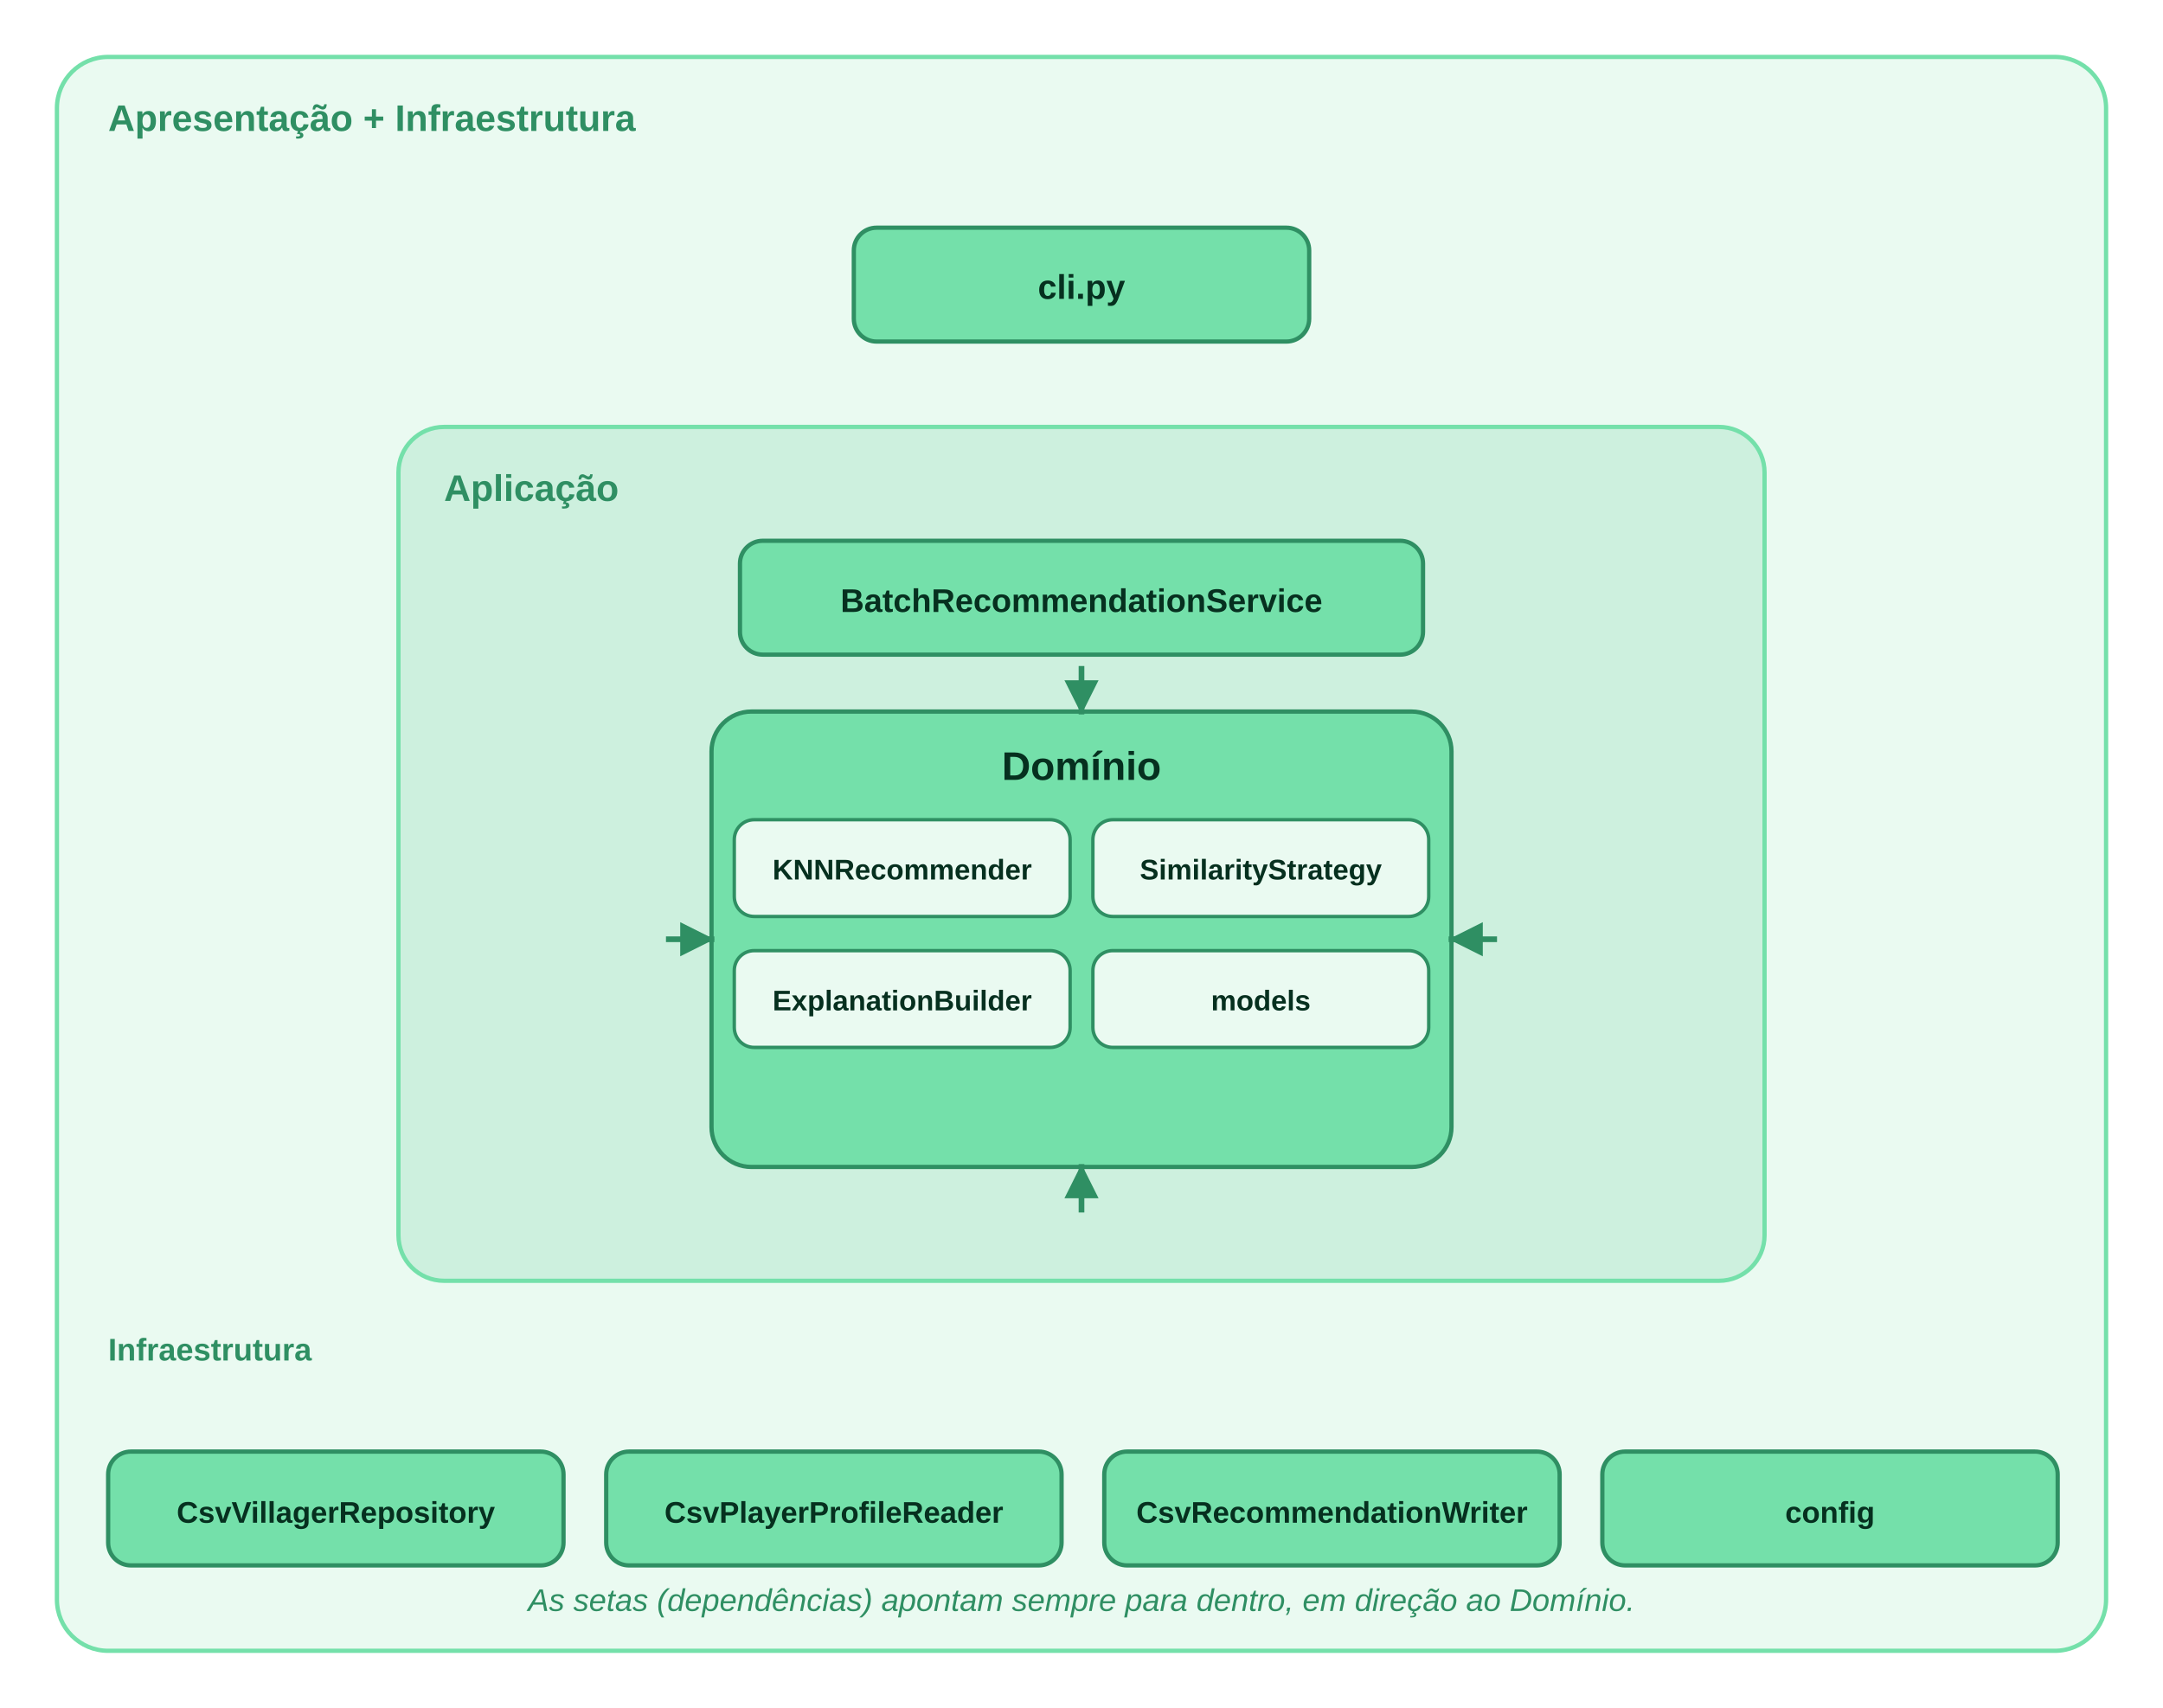
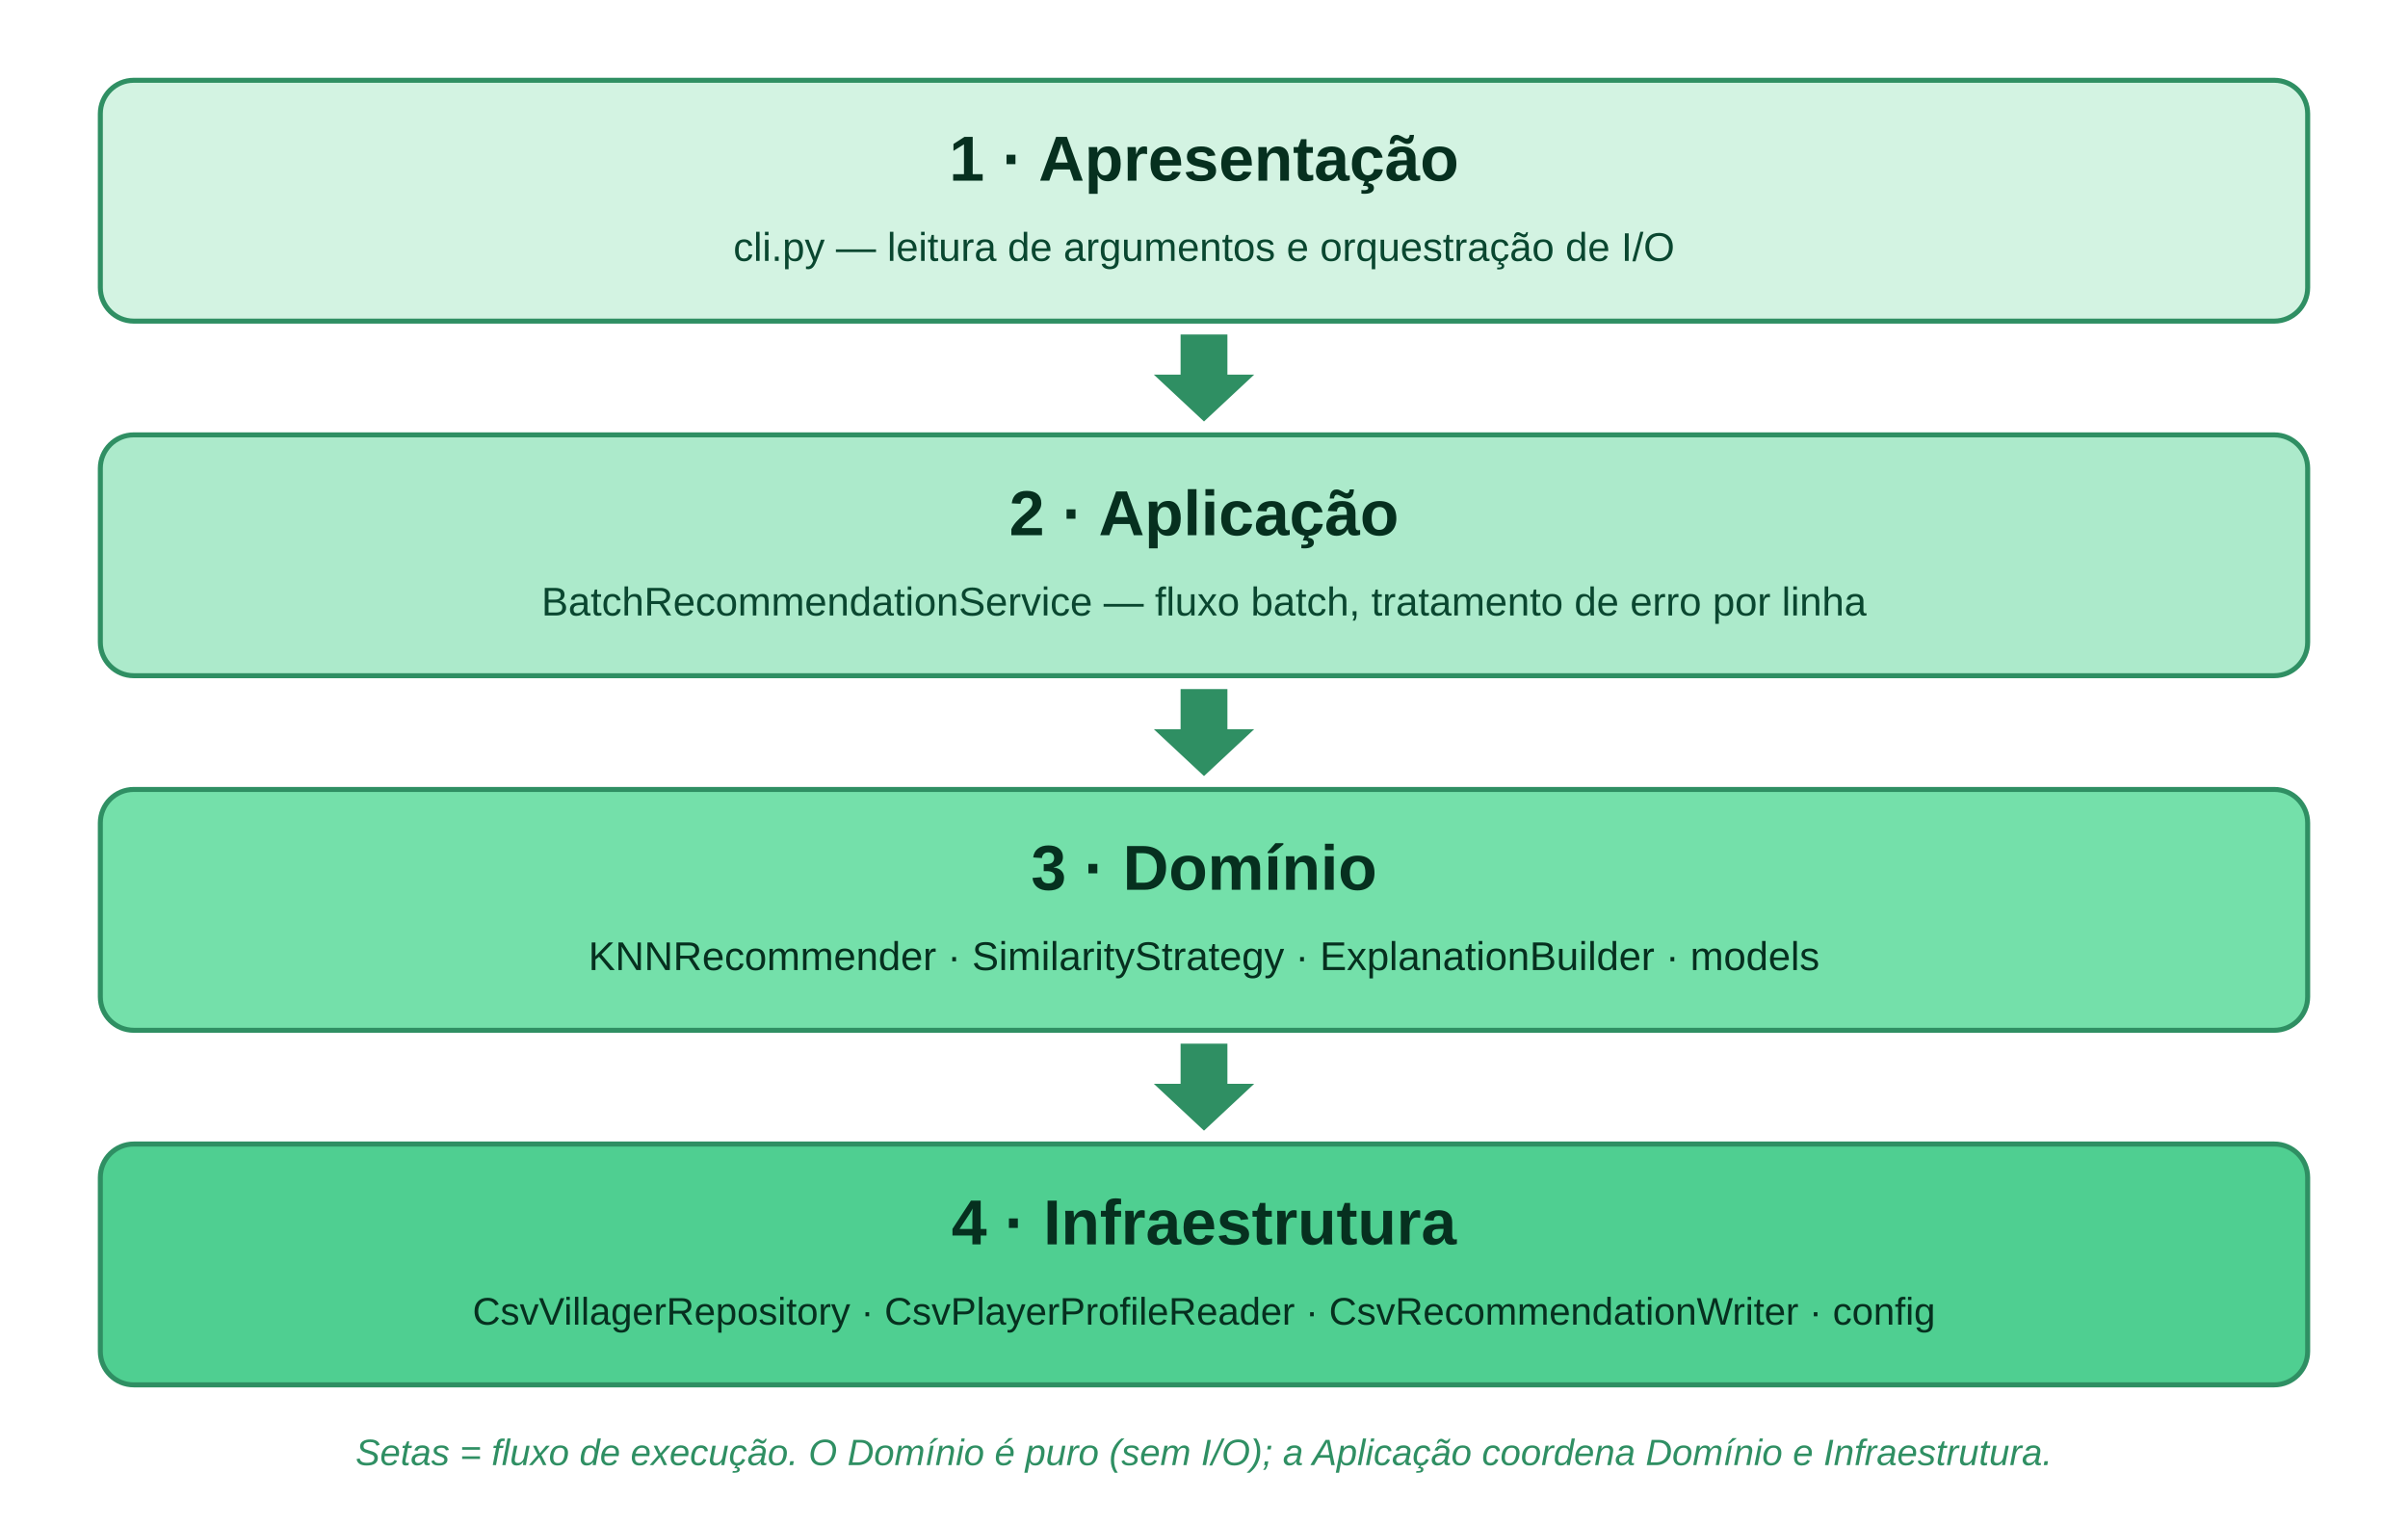
- <svg xmlns="http://www.w3.org/2000/svg" viewBox="0 0 760 600" width="760" height="600" font-family="Segoe UI,Arial,sans-serif">
-   <defs>
-     <marker id="arr" markerWidth="9" markerHeight="9" refX="6" refY="3" orient="auto">
-       <path d="M0,0 L6,3 L0,6 Z" fill="#2f8f63" />
-     </marker>
-   </defs>
-   <rect x="20" y="20" width="720" height="560" rx="18" fill="#eafaf1" stroke="#74e0aa" stroke-width="1.5" />
-   <rect x="140" y="150" width="480" height="300" rx="16" fill="#cdf0de" stroke="#74e0aa" stroke-width="1.5" />
-   <rect x="250" y="250" width="260" height="160" rx="14" fill="#74e0aa" stroke="#2f8f63" stroke-width="1.5" />
-   <text x="38" y="46" font-size="13" font-weight="700" fill="#2f8f63">Apresentação + Infraestrutura</text>
-   <text x="156" y="176" font-size="13" font-weight="700" fill="#2f8f63">Aplicação</text>
-   <text x="380" y="274" font-size="14" font-weight="700" fill="#06301f" text-anchor="middle">Domínio</text>
-   <text x="38" y="478" font-size="11" font-weight="700" fill="#2f8f63">Infraestrutura</text>
-   <g fill="#74e0aa" stroke="#2f8f63" stroke-width="1.5">
-     <rect x="300" y="80" width="160" height="40" rx="8" />
-     <rect x="260" y="190" width="240" height="40" rx="8" />
-     <rect x="38" y="510" width="160" height="40" rx="8" />
-     <rect x="213" y="510" width="160" height="40" rx="8" />
-     <rect x="388" y="510" width="160" height="40" rx="8" />
-     <rect x="563" y="510" width="160" height="40" rx="8" />
-   </g>
-   <g fill="#06301f" text-anchor="middle" font-weight="600">
-     <text x="380" y="105" font-size="12">cli.py</text>
-     <text x="380" y="215" font-size="11.5">BatchRecommendationService</text>
-     <text x="118" y="535" font-size="10.5">CsvVillagerRepository</text>
-     <text x="293" y="535" font-size="10.5">CsvPlayerProfileReader</text>
-     <text x="468" y="535" font-size="10.5">CsvRecommendationWriter</text>
-     <text x="643" y="535" font-size="10.5">config</text>
-   </g>
-   <g fill="#eafaf1" stroke="#2f8f63" stroke-width="1.2">
-     <rect x="258" y="288" width="118" height="34" rx="7" />
-     <rect x="384" y="288" width="118" height="34" rx="7" />
-     <rect x="258" y="334" width="118" height="34" rx="7" />
-     <rect x="384" y="334" width="118" height="34" rx="7" />
-   </g>
-   <g fill="#06301f" text-anchor="middle" font-weight="600" font-size="10">
-     <text x="317" y="309">KNNRecommender</text>
-     <text x="443" y="309">SimilarityStrategy</text>
-     <text x="317" y="355">ExplanationBuilder</text>
-     <text x="443" y="355">models</text>
-   </g>
-   <g stroke="#2f8f63" stroke-width="2" fill="none">
-     <line x1="380" y1="234" x2="380" y2="251" marker-end="url(#arr)" />
-     <line x1="380" y1="426" x2="380" y2="409" marker-end="url(#arr)" />
-     <line x1="234" y1="330" x2="251" y2="330" marker-end="url(#arr)" />
-     <line x1="526" y1="330" x2="509" y2="330" marker-end="url(#arr)" />
-   </g>
-   <text x="380" y="566" font-size="11" fill="#2f8f63" text-anchor="middle" font-style="italic">As setas (dependências) apontam sempre para dentro, em direção ao Domínio.</text>
+ <svg xmlns="http://www.w3.org/2000/svg" viewBox="0 0 720 456" width="720" height="456" font-family="Segoe UI,Arial,sans-serif">
+   <rect x="30" y="24" width="660" height="72" rx="10" fill="#d3f3e2" stroke="#2f8f63" stroke-width="1.5" />
+   <text x="360" y="54" text-anchor="middle" font-size="19" font-weight="700" fill="#06301f">1 · Apresentação</text>
+   <text x="360" y="78" text-anchor="middle" font-size="12" fill="#0a4730">cli.py — leitura de argumentos e orquestração de I/O</text>
+   <polygon points="353,100 367,100 367,112 375,112 360,126 345,112 353,112" fill="#2f8f63" />
+   <rect x="30" y="130" width="660" height="72" rx="10" fill="#aceacb" stroke="#2f8f63" stroke-width="1.5" />
+   <text x="360" y="160" text-anchor="middle" font-size="19" font-weight="700" fill="#06301f">2 · Aplicação</text>
+   <text x="360" y="184" text-anchor="middle" font-size="12" fill="#0a4730">BatchRecommendationService — fluxo batch, tratamento de erro por linha</text>
+   <polygon points="353,206 367,206 367,218 375,218 360,232 345,218 353,218" fill="#2f8f63" />
+   <rect x="30" y="236" width="660" height="72" rx="10" fill="#74e0aa" stroke="#2f8f63" stroke-width="1.5" />
+   <text x="360" y="266" text-anchor="middle" font-size="19" font-weight="700" fill="#06301f">3 · Domínio</text>
+   <text x="360" y="290" text-anchor="middle" font-size="12" fill="#06301f">KNNRecommender · SimilarityStrategy · ExplanationBuilder · models</text>
+   <polygon points="353,312 367,312 367,324 375,324 360,338 345,324 353,324" fill="#2f8f63" />
+   <rect x="30" y="342" width="660" height="72" rx="10" fill="#4fcf91" stroke="#2f8f63" stroke-width="1.5" />
+   <text x="360" y="372" text-anchor="middle" font-size="19" font-weight="700" fill="#06301f">4 · Infraestrutura</text>
+   <text x="360" y="396" text-anchor="middle" font-size="11.5" fill="#06301f">CsvVillagerRepository · CsvPlayerProfileReader · CsvRecommendationWriter · config</text>
+   <text x="360" y="438" text-anchor="middle" font-size="11" font-style="italic" fill="#2f8f63">Setas = fluxo de execução. O Domínio é puro (sem I/O); a Aplicação coordena Domínio e Infraestrutura.</text>
</svg>
